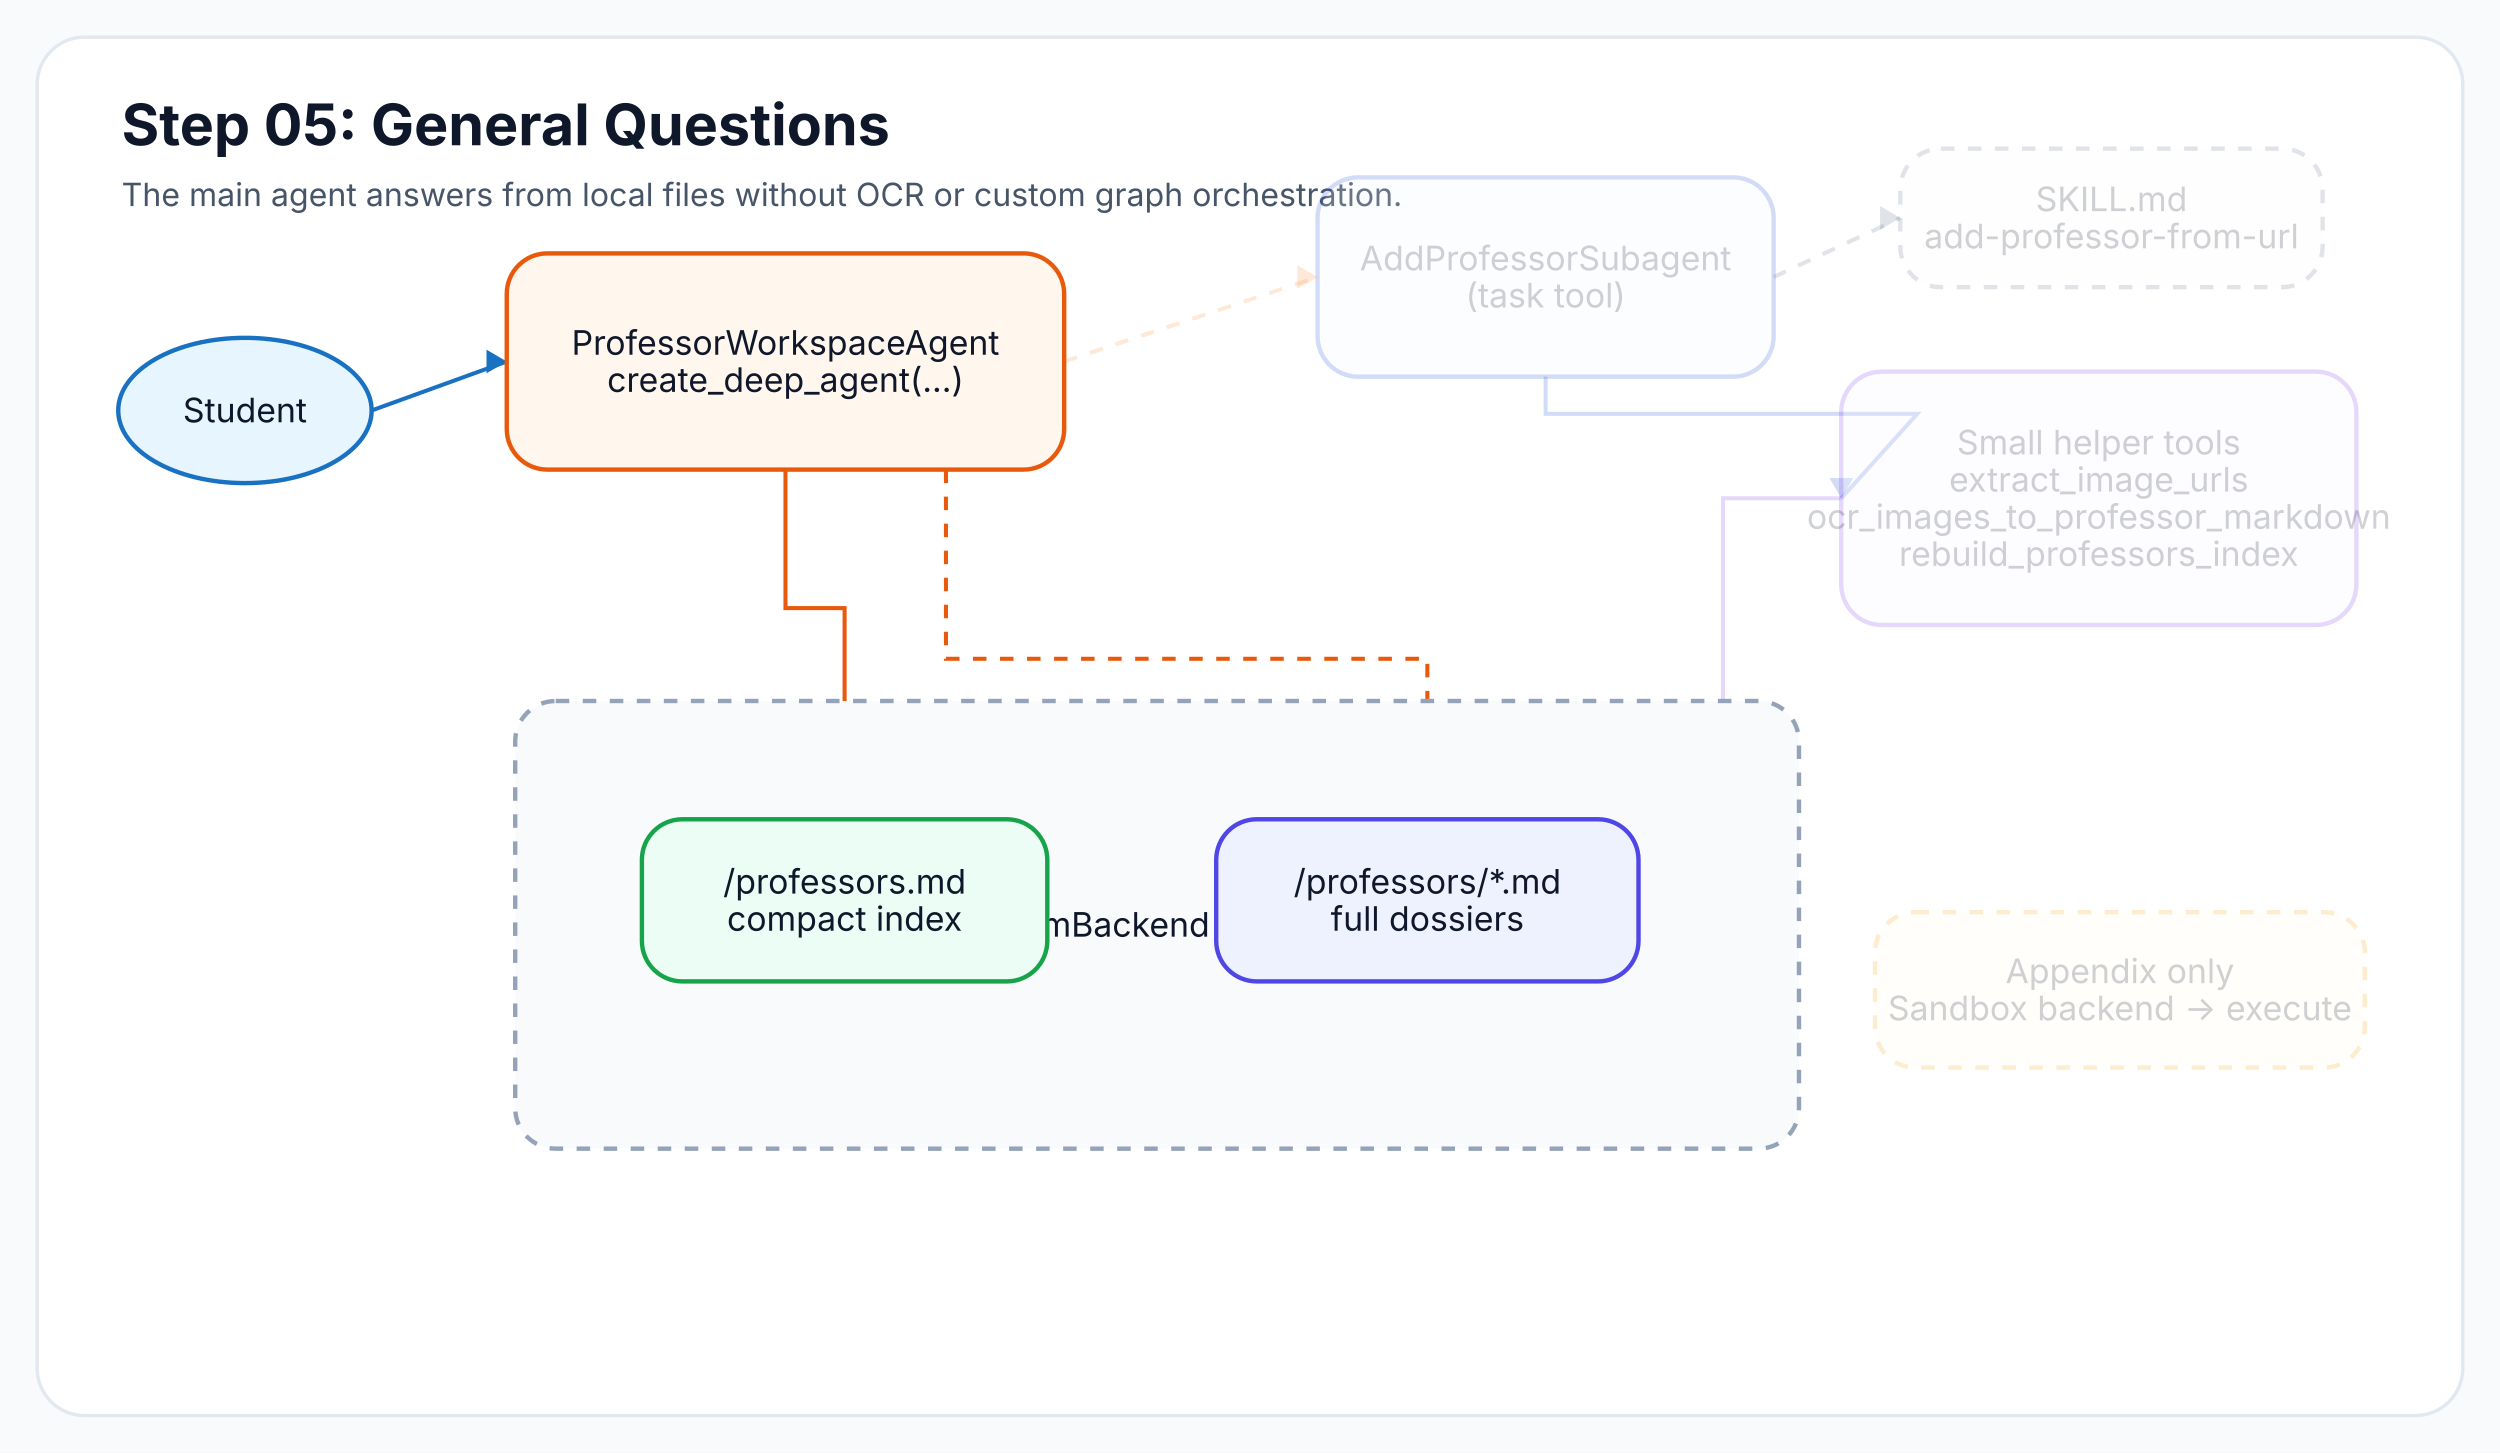
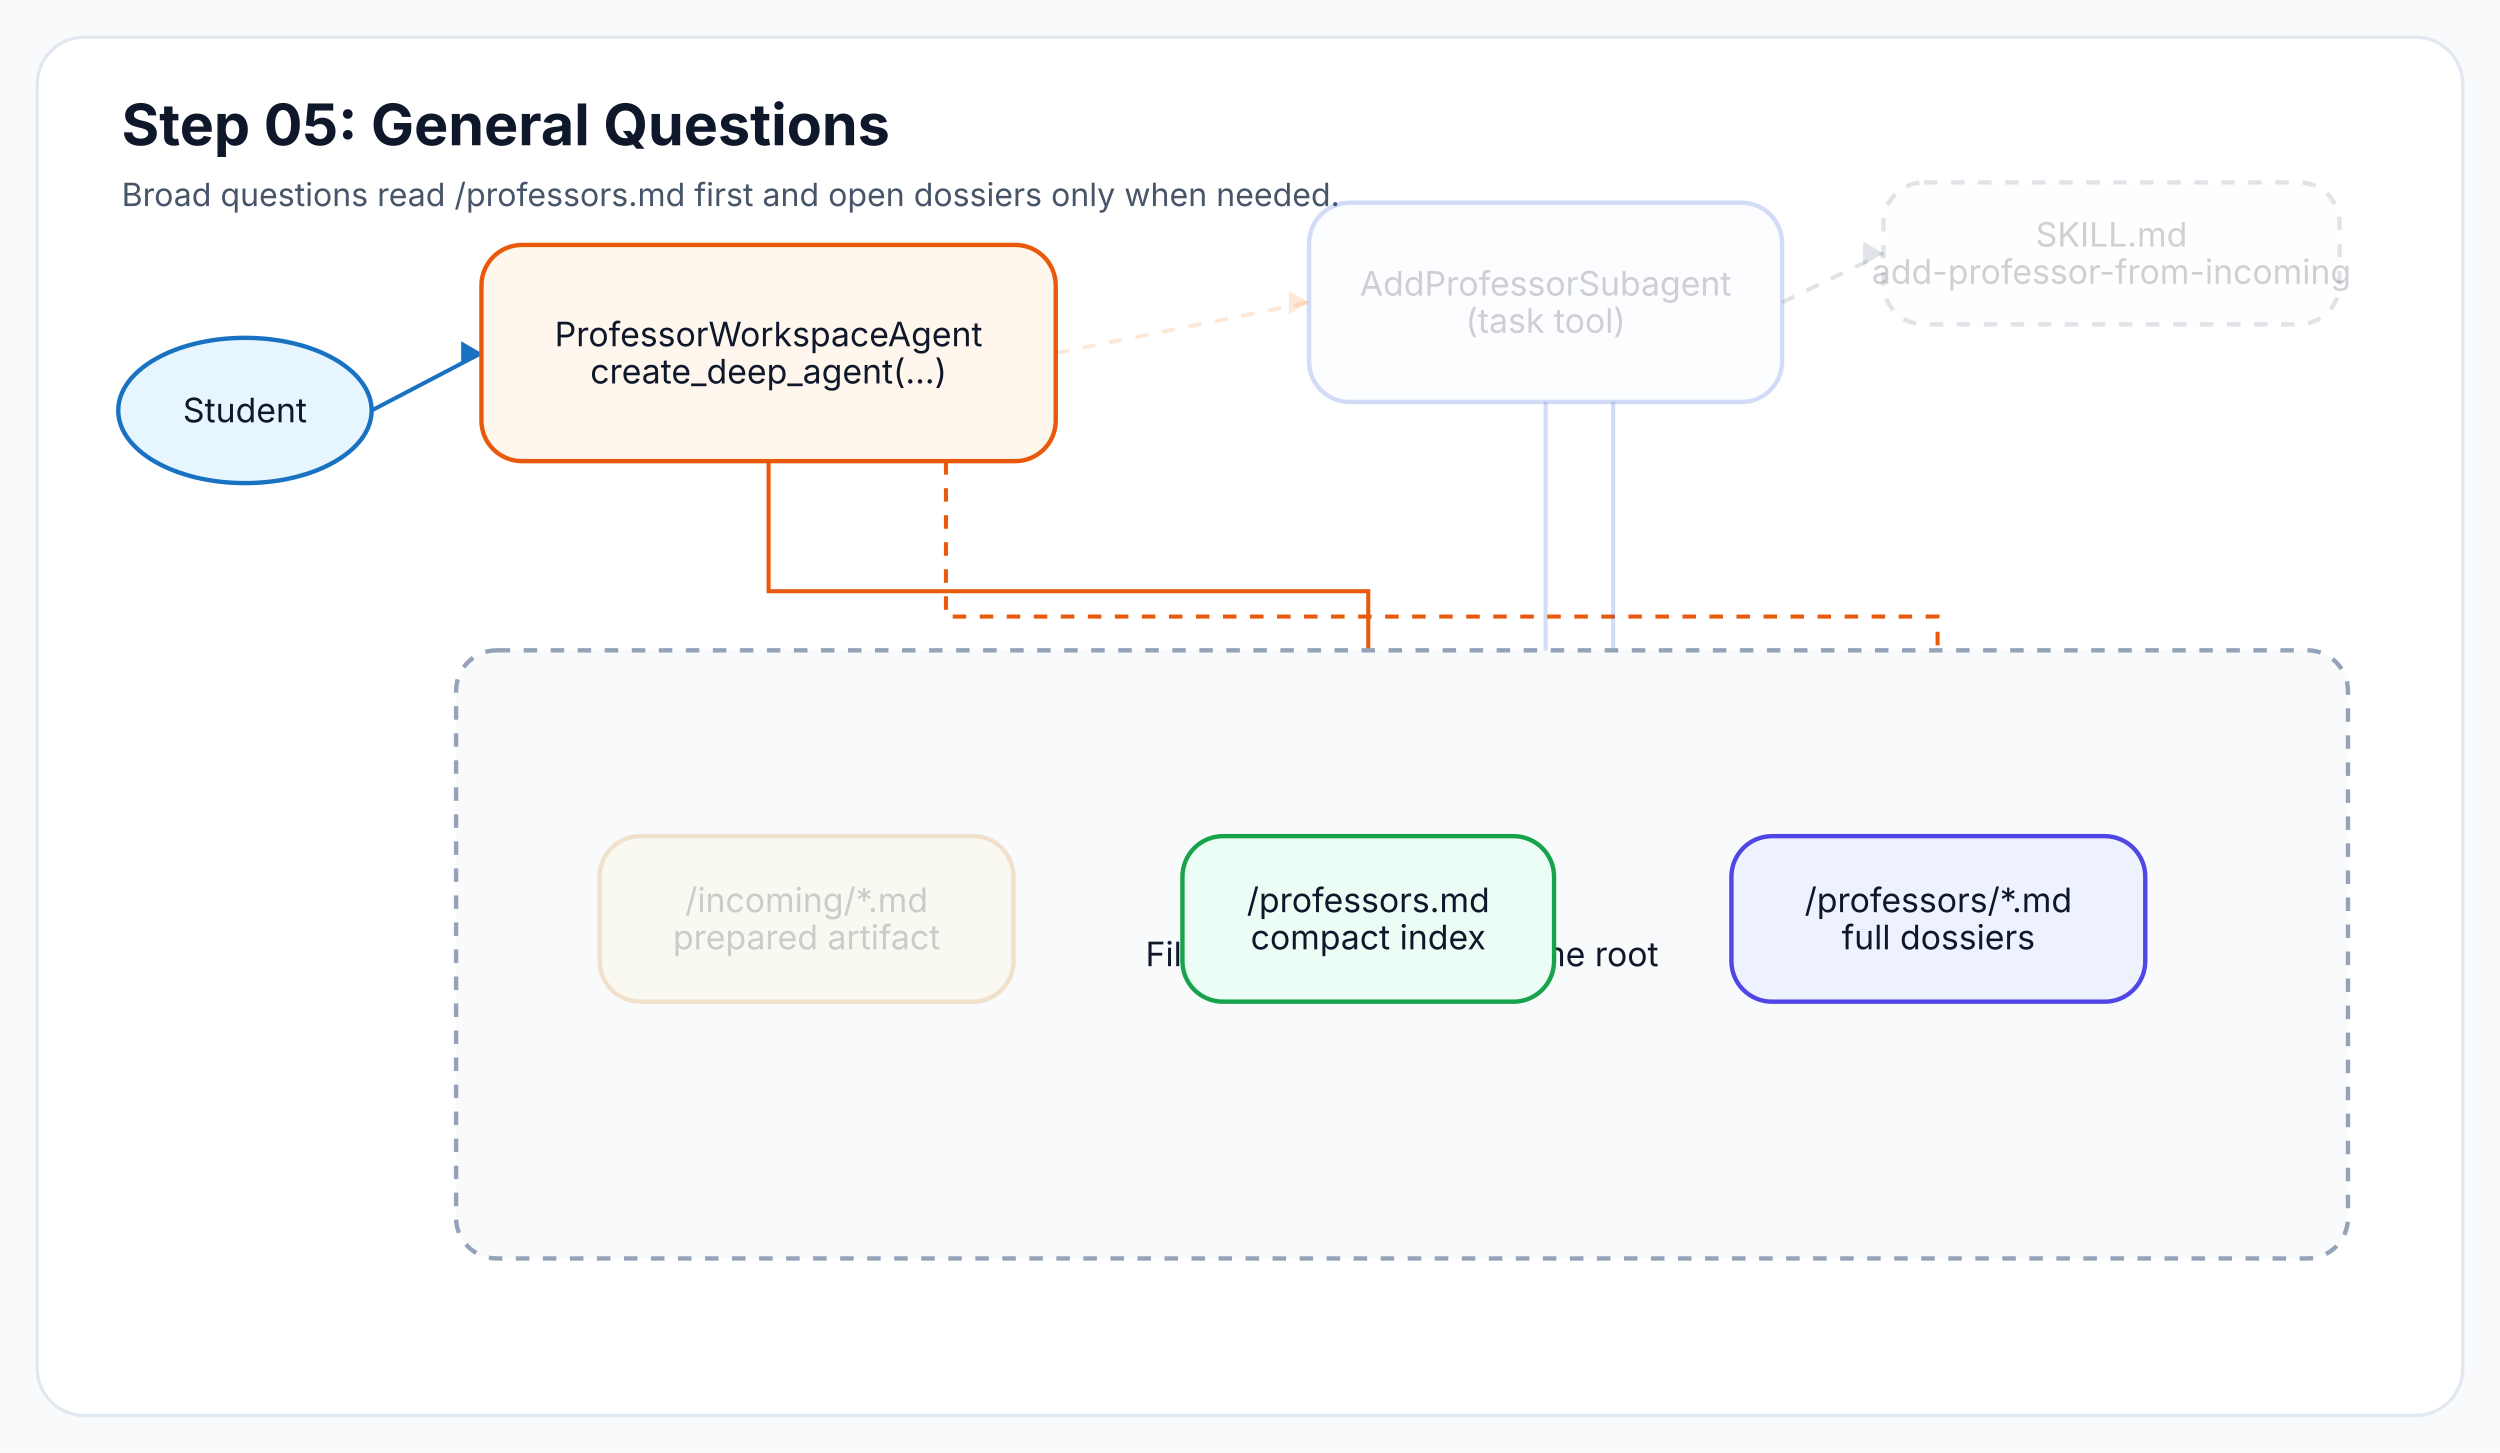
<svg xmlns="http://www.w3.org/2000/svg" width="1480" height="860" viewBox="0 0 1480 860">
  <rect x="0" y="0" width="100%" height="100%" fill="#f8fafc" />
  <rect x="22" y="22" width="1436" height="816" rx="28" fill="#ffffff" stroke="#e2e8f0" stroke-width="2" />
  <text x="72" y="86" font-family="Inter, Arial, sans-serif" font-size="34" font-weight="700" fill="#0f172a">Step 05: General Questions</text>
-   <text x="72" y="122" font-family="Inter, Arial, sans-serif" font-size="19" fill="#475569">The main agent answers from local files without OCR or custom graph orchestration.</text>
-   <path d="M 220 243.0 L 300 214.0" fill="none" stroke="#1971c2" stroke-width="2.4" opacity="1.0" />
-   <polygon points="300,214.0 288,207.0 288,221.0" fill="#1971c2" opacity="1.0" />
-   <path d="M 465.0 278 L 465.0 360 L 500.0 360 L 500.0 485" fill="none" stroke="#e8590c" stroke-width="2.4" opacity="1.0" />
-   <polygon points="500.0,485 493.0,473 507.0,473" fill="#e8590c" opacity="1.0" />
-   <path d="M 560 278 L 560 390 L 845 390 L 845.0 485" fill="none" stroke="#e8590c" stroke-width="2.4" stroke-dasharray="8 8" opacity="1.0" />
-   <polygon points="845.0,485 838.0,473 852.0,473" fill="#e8590c" opacity="1.0" />
-   <path d="M 630 214.0 L 780 164.0" fill="none" stroke="#fb923c" stroke-width="2.4" stroke-dasharray="8 8" opacity="0.2" />
-   <polygon points="780,164.0 768,157.0 768,171.0" fill="#fb923c" opacity="0.2" />
-   <path d="M 1050 164.0 L 1125 129.0" fill="none" stroke="#64748b" stroke-width="2.4" stroke-dasharray="8 8" opacity="0.2" />
-   <polygon points="1125,129.0 1113,122.0 1113,136.0" fill="#64748b" opacity="0.2" />
-   <path d="M 915.0 223 L 915.0 245 L 1135 245 L 1090 295.0" fill="none" stroke="#1d4ed8" stroke-width="2.4" opacity="0.2" />
-   <polygon points="1090,295.0 1083,283.0 1097,283.0" fill="#1d4ed8" opacity="0.2" />
-   <path d="M 1090 295.0 L 1020 295 L 1020 533 L 970 533.0" fill="none" stroke="#7c3aed" stroke-width="2.4" opacity="0.2" />
-   <polygon points="970,533.0 982,526.0 982,540.0" fill="#7c3aed" opacity="0.2" />
-   <path d="M 720 533.0 L 620 533.0" fill="none" stroke="#16a34a" stroke-width="2.4" stroke-dasharray="8 8" opacity="0.2" />
-   <polygon points="620,533.0 632,526.0 632,540.0" fill="#16a34a" opacity="0.2" />
+   <text x="72" y="122" font-family="Inter, Arial, sans-serif" font-size="19" fill="#475569">Broad questions read /professors.md first and open dossiers only when needed.</text>
+   <path d="M 220 243.0 L 285 209.0" fill="none" stroke="#1971c2" stroke-width="2.4" opacity="1.0" />
+   <polygon points="285,209.0 273,202.0 273,216.0" fill="#1971c2" opacity="1.0" />
+   <path d="M 455.0 273 L 455.0 350 L 810.0 350 L 810.0 495" fill="none" stroke="#e8590c" stroke-width="2.4" opacity="1.0" />
+   <polygon points="810.0,495 803.0,483 817.0,483" fill="#e8590c" opacity="1.0" />
+   <path d="M 560 273 L 560 365 L 1147 365 L 1147.5 495" fill="none" stroke="#e8590c" stroke-width="2.4" stroke-dasharray="8 8" opacity="1.0" />
+   <polygon points="1147.5,495 1140.5,483 1154.5,483" fill="#e8590c" opacity="1.0" />
+   <path d="M 625 209.0 L 775 179.0" fill="none" stroke="#fb923c" stroke-width="2.4" stroke-dasharray="8 8" opacity="0.2" />
+   <polygon points="775,179.0 763,172.0 763,186.0" fill="#fb923c" opacity="0.2" />
+   <path d="M 1055 179.0 L 1115 150.0" fill="none" stroke="#64748b" stroke-width="2.4" stroke-dasharray="8 8" opacity="0.2" />
+   <polygon points="1115,150.0 1103,143.0 1103,157.0" fill="#64748b" opacity="0.2" />
+   <path d="M 915.0 238 L 915.0 430 L 477.5 430 L 477.5 495" fill="none" stroke="#1d4ed8" stroke-width="2.4" opacity="0.2" />
+   <polygon points="477.5,495 470.5,483 484.5,483" fill="#1d4ed8" opacity="0.2" />
+   <path d="M 955 238 L 955 430 L 1147 430 L 1147.5 495" fill="none" stroke="#1d4ed8" stroke-width="2.4" opacity="0.2" />
+   <polygon points="1147.5,495 1140.5,483 1154.5,483" fill="#1d4ed8" opacity="0.2" />
+   <path d="M 1025 544.0 L 920 544.0" fill="none" stroke="#16a34a" stroke-width="2.4" stroke-dasharray="8 8" opacity="0.2" />
+   <polygon points="920,544.0 932,537.0 932,551.0" fill="#16a34a" opacity="0.2" />
  <ellipse cx="145.0" cy="243.0" rx="75.0" ry="43.0" fill="#e7f5ff" stroke="#1971c2" stroke-width="2.6" opacity="1.0" />
  <text x="145.0" y="250.0" text-anchor="middle" font-family="Inter, Arial, sans-serif" font-size="20" fill="#0f172a" opacity="1.0">Student</text>
-   <rect x="300" y="150" width="330" height="128" rx="24" fill="#fff7ed" stroke="#e8590c" stroke-width="2.6" opacity="1.0" />
-   <text x="465.0" y="210.0" text-anchor="middle" font-family="Inter, Arial, sans-serif" font-size="20" fill="#0f172a" opacity="1.0">ProfessorWorkspaceAgent</text>
-   <text x="465.0" y="232.0" text-anchor="middle" font-family="Inter, Arial, sans-serif" font-size="20" fill="#0f172a" opacity="1.0">create_deep_agent(...)</text>
-   <rect x="780" y="105" width="270" height="118" rx="24" fill="#eff6ff" stroke="#1d4ed8" stroke-width="2.6" opacity="0.2" />
-   <text x="915.0" y="160.0" text-anchor="middle" font-family="Inter, Arial, sans-serif" font-size="20" fill="#0f172a" opacity="0.2">AddProfessorSubagent</text>
-   <text x="915.0" y="182.0" text-anchor="middle" font-family="Inter, Arial, sans-serif" font-size="20" fill="#0f172a" opacity="0.2">(task tool)</text>
-   <rect x="1125" y="88" width="250" height="82" rx="24" fill="#f8fafc" stroke="#64748b" stroke-width="2.6" stroke-dasharray="8 8" opacity="0.2" />
-   <text x="1250.0" y="125.0" text-anchor="middle" font-family="Inter, Arial, sans-serif" font-size="20" fill="#0f172a" opacity="0.2">SKILL.md</text>
-   <text x="1250.0" y="147.0" text-anchor="middle" font-family="Inter, Arial, sans-serif" font-size="20" fill="#0f172a" opacity="0.2">add-professor-from-url</text>
-   <rect x="1090" y="220" width="305" height="150" rx="24" fill="#f5f3ff" stroke="#7c3aed" stroke-width="2.6" opacity="0.2" />
-   <text x="1242.5" y="269.0" text-anchor="middle" font-family="Inter, Arial, sans-serif" font-size="20" fill="#0f172a" opacity="0.2">Small helper tools</text>
-   <text x="1242.5" y="291.0" text-anchor="middle" font-family="Inter, Arial, sans-serif" font-size="20" fill="#0f172a" opacity="0.2">extract_image_urls</text>
-   <text x="1242.5" y="313.0" text-anchor="middle" font-family="Inter, Arial, sans-serif" font-size="20" fill="#0f172a" opacity="0.2">ocr_images_to_professor_markdown</text>
-   <text x="1242.5" y="335.0" text-anchor="middle" font-family="Inter, Arial, sans-serif" font-size="20" fill="#0f172a" opacity="0.2">rebuild_professors_index</text>
-   <rect x="305" y="415" width="760" height="265" rx="24" fill="#f8fafc" stroke="#94a3b8" stroke-width="2.6" stroke-dasharray="8 8" opacity="1.0" />
-   <text x="685.0" y="554.5" text-anchor="middle" font-family="Inter, Arial, sans-serif" font-size="20" fill="#0f172a" opacity="1.0">FilesystemBackend runtime root</text>
-   <rect x="380" y="485" width="240" height="96" rx="24" fill="#ecfdf5" stroke="#16a34a" stroke-width="2.6" opacity="1.0" />
-   <text x="500.0" y="529.0" text-anchor="middle" font-family="Inter, Arial, sans-serif" font-size="20" fill="#0f172a" opacity="1.0">/professors.md</text>
-   <text x="500.0" y="551.0" text-anchor="middle" font-family="Inter, Arial, sans-serif" font-size="20" fill="#0f172a" opacity="1.0">compact index</text>
-   <rect x="720" y="485" width="250" height="96" rx="24" fill="#eef2ff" stroke="#4f46e5" stroke-width="2.6" opacity="1.0" />
-   <text x="845.0" y="529.0" text-anchor="middle" font-family="Inter, Arial, sans-serif" font-size="20" fill="#0f172a" opacity="1.0">/professors/*.md</text>
-   <text x="845.0" y="551.0" text-anchor="middle" font-family="Inter, Arial, sans-serif" font-size="20" fill="#0f172a" opacity="1.0">full dossiers</text>
-   <rect x="1110" y="540" width="290" height="92" rx="24" fill="#fffbeb" stroke="#f59e0b" stroke-width="2.6" stroke-dasharray="8 8" opacity="0.2" />
-   <text x="1255.0" y="582.0" text-anchor="middle" font-family="Inter, Arial, sans-serif" font-size="20" fill="#0f172a" opacity="0.2">Appendix only</text>
-   <text x="1255.0" y="604.0" text-anchor="middle" font-family="Inter, Arial, sans-serif" font-size="20" fill="#0f172a" opacity="0.2">Sandbox backend -&gt; execute</text>
+   <rect x="285" y="145" width="340" height="128" rx="24" fill="#fff7ed" stroke="#e8590c" stroke-width="2.6" opacity="1.0" />
+   <text x="455.0" y="205.0" text-anchor="middle" font-family="Inter, Arial, sans-serif" font-size="20" fill="#0f172a" opacity="1.0">ProfessorWorkspaceAgent</text>
+   <text x="455.0" y="227.0" text-anchor="middle" font-family="Inter, Arial, sans-serif" font-size="20" fill="#0f172a" opacity="1.0">create_deep_agent(...)</text>
+   <rect x="775" y="120" width="280" height="118" rx="24" fill="#eff6ff" stroke="#1d4ed8" stroke-width="2.6" opacity="0.2" />
+   <text x="915.0" y="175.0" text-anchor="middle" font-family="Inter, Arial, sans-serif" font-size="20" fill="#0f172a" opacity="0.2">AddProfessorSubagent</text>
+   <text x="915.0" y="197.0" text-anchor="middle" font-family="Inter, Arial, sans-serif" font-size="20" fill="#0f172a" opacity="0.2">(task tool)</text>
+   <rect x="1115" y="108" width="270" height="84" rx="24" fill="#f8fafc" stroke="#64748b" stroke-width="2.6" stroke-dasharray="8 8" opacity="0.2" />
+   <text x="1250.0" y="146.0" text-anchor="middle" font-family="Inter, Arial, sans-serif" font-size="20" fill="#0f172a" opacity="0.2">SKILL.md</text>
+   <text x="1250.0" y="168.0" text-anchor="middle" font-family="Inter, Arial, sans-serif" font-size="20" fill="#0f172a" opacity="0.2">add-professor-from-incoming</text>
+   <rect x="270" y="385" width="1120" height="360" rx="24" fill="#f8fafc" stroke="#94a3b8" stroke-width="2.6" stroke-dasharray="8 8" opacity="1.0" />
+   <text x="830.0" y="572.0" text-anchor="middle" font-family="Inter, Arial, sans-serif" font-size="20" fill="#0f172a" opacity="1.0">FilesystemBackend runtime root</text>
+   <rect x="355" y="495" width="245" height="98" rx="24" fill="#fef3c7" stroke="#d97706" stroke-width="2.6" opacity="0.2" />
+   <text x="477.5" y="540.0" text-anchor="middle" font-family="Inter, Arial, sans-serif" font-size="20" fill="#0f172a" opacity="0.2">/incoming/*.md</text>
+   <text x="477.5" y="562.0" text-anchor="middle" font-family="Inter, Arial, sans-serif" font-size="20" fill="#0f172a" opacity="0.2">prepared artifact</text>
+   <rect x="700" y="495" width="220" height="98" rx="24" fill="#ecfdf5" stroke="#16a34a" stroke-width="2.6" opacity="1.0" />
+   <text x="810.0" y="540.0" text-anchor="middle" font-family="Inter, Arial, sans-serif" font-size="20" fill="#0f172a" opacity="1.0">/professors.md</text>
+   <text x="810.0" y="562.0" text-anchor="middle" font-family="Inter, Arial, sans-serif" font-size="20" fill="#0f172a" opacity="1.0">compact index</text>
+   <rect x="1025" y="495" width="245" height="98" rx="24" fill="#eef2ff" stroke="#4f46e5" stroke-width="2.6" opacity="1.0" />
+   <text x="1147.5" y="540.0" text-anchor="middle" font-family="Inter, Arial, sans-serif" font-size="20" fill="#0f172a" opacity="1.0">/professors/*.md</text>
+   <text x="1147.5" y="562.0" text-anchor="middle" font-family="Inter, Arial, sans-serif" font-size="20" fill="#0f172a" opacity="1.0">full dossiers</text>
</svg>
